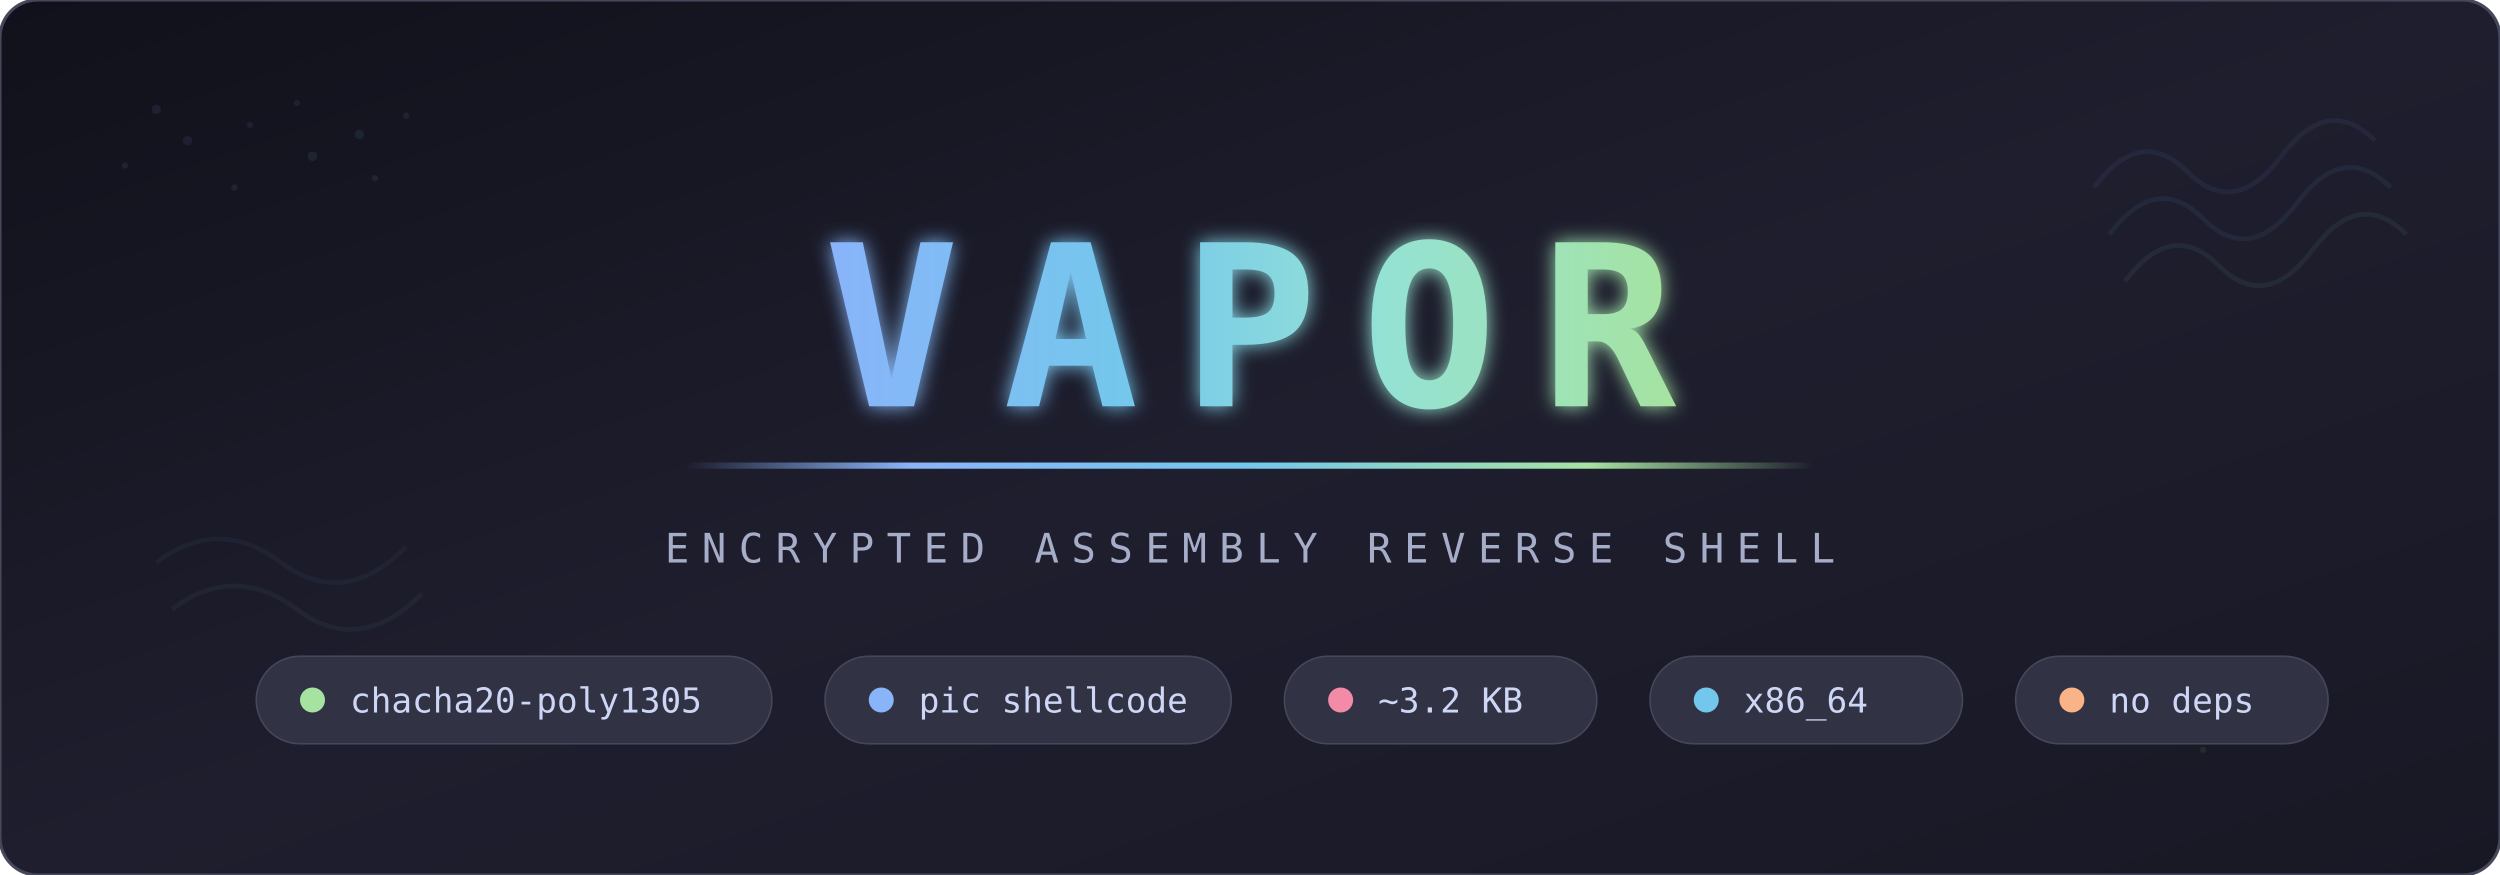
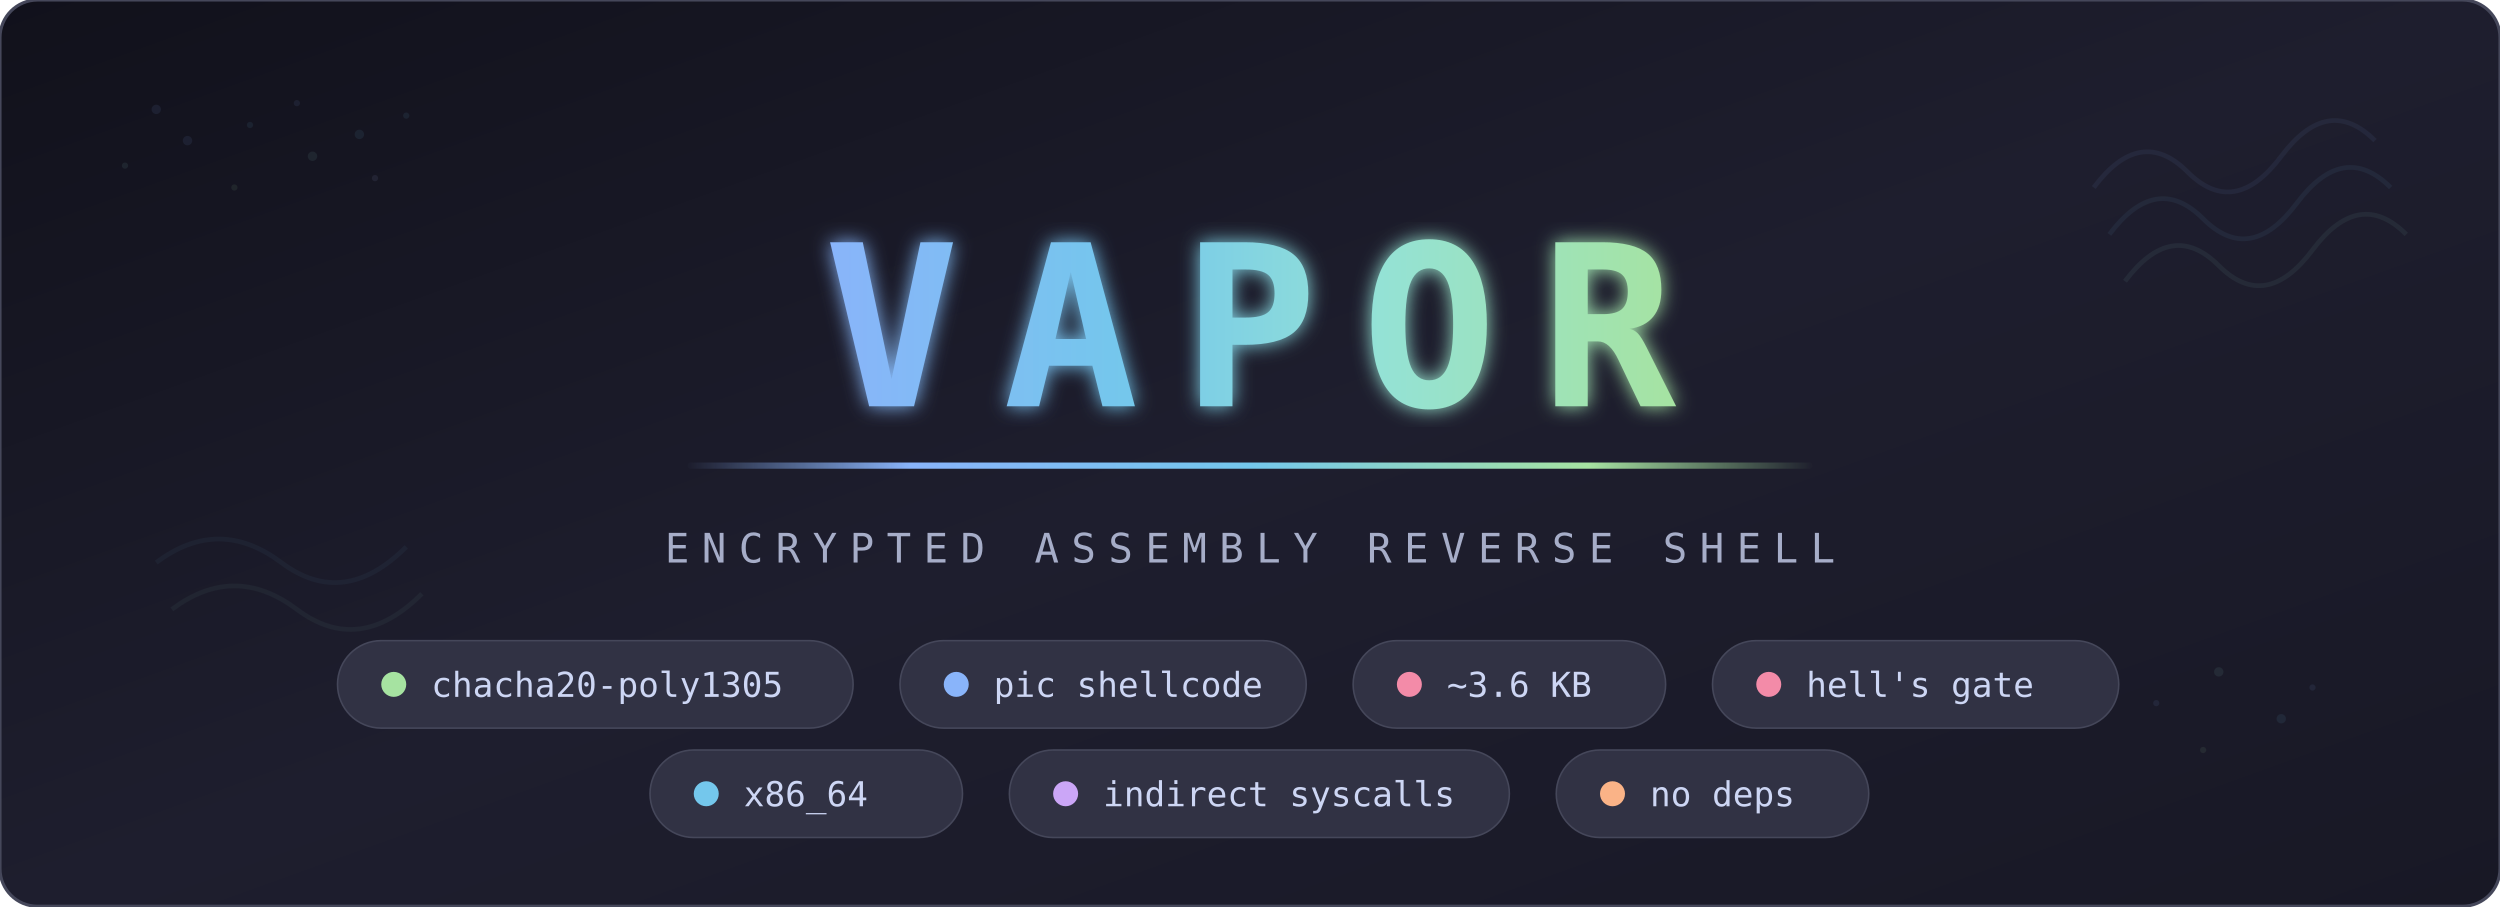
- <svg xmlns="http://www.w3.org/2000/svg" width="800" height="280" viewBox="0 0 800 280">
+ <svg xmlns="http://www.w3.org/2000/svg" width="800" height="290" viewBox="0 0 800 290">
  <defs>
    <linearGradient id="bg" x1="0%" y1="0%" x2="100%" y2="100%">
      <stop offset="0%" style="stop-color:#11111b" />
      <stop offset="50%" style="stop-color:#1e1e2e" />
      <stop offset="100%" style="stop-color:#181825" />
    </linearGradient>
    <linearGradient id="title-grad" x1="0%" y1="0%" x2="100%" y2="0%">
      <stop offset="0%" style="stop-color:#89b4fa" />
      <stop offset="35%" style="stop-color:#74c7ec" />
      <stop offset="65%" style="stop-color:#94e2d5" />
      <stop offset="100%" style="stop-color:#a6e3a1" />
    </linearGradient>
    <linearGradient id="accent-line" x1="0%" y1="0%" x2="100%" y2="0%">
      <stop offset="0%" style="stop-color:#89b4fa;stop-opacity:0" />
      <stop offset="20%" style="stop-color:#89b4fa" />
      <stop offset="50%" style="stop-color:#74c7ec" />
      <stop offset="80%" style="stop-color:#a6e3a1" />
      <stop offset="100%" style="stop-color:#a6e3a1;stop-opacity:0" />
    </linearGradient>
    <filter id="glow">
      <feGaussianBlur stdDeviation="3" result="blur" />
      <feMerge>
        <feMergeNode in="blur" />
        <feMergeNode in="SourceGraphic" />
      </feMerge>
    </filter>
  </defs>
-   <rect width="800" height="280" rx="12" fill="url(#bg)" />
-   <rect width="800" height="280" rx="12" fill="none" stroke="#45475a" stroke-width="1" />
+   <rect width="800" height="290" rx="12" fill="url(#bg)" />
+   <rect width="800" height="290" rx="12" fill="none" stroke="#45475a" stroke-width="1" />
  <g opacity="0.07" transform="translate(670, 60)">
    <path d="M0,0 Q15,-20 30,-5 Q45,10 60,-10 Q75,-30 90,-15" fill="none" stroke="#89b4fa" stroke-width="1.5" />
    <path d="M5,15 Q20,-5 35,10 Q50,25 65,5 Q80,-15 95,0" fill="none" stroke="#74c7ec" stroke-width="1.5" />
    <path d="M10,30 Q25,10 40,25 Q55,40 70,20 Q85,0 100,15" fill="none" stroke="#94e2d5" stroke-width="1.5" />
  </g>
  <g opacity="0.05" transform="translate(50, 180)">
    <path d="M0,0 Q20,-15 40,0 Q60,15 80,-5" fill="none" stroke="#74c7ec" stroke-width="1.5" />
    <path d="M5,15 Q25,0 45,15 Q65,30 85,10" fill="none" stroke="#94e2d5" stroke-width="1.5" />
  </g>
  <g opacity="0.08">
    <circle cx="60" cy="45" r="1.5" fill="#89b4fa" />
    <circle cx="80" cy="40" r="1" fill="#74c7ec" />
    <circle cx="100" cy="50" r="1.5" fill="#94e2d5" />
    <circle cx="75" cy="60" r="1" fill="#a6e3a1" />
    <circle cx="95" cy="33" r="1" fill="#89b4fa" />
    <circle cx="115" cy="43" r="1.5" fill="#74c7ec" />
    <circle cx="40" cy="53" r="1" fill="#94e2d5" />
    <circle cx="120" cy="57" r="1" fill="#b4befe" />
    <circle cx="50" cy="35" r="1.5" fill="#89b4fa" />
    <circle cx="130" cy="37" r="1" fill="#74c7ec" />
    <circle cx="710" cy="215" r="1.5" fill="#94e2d5" />
    <circle cx="690" cy="225" r="1" fill="#89b4fa" />
    <circle cx="730" cy="230" r="1.5" fill="#74c7ec" />
    <circle cx="705" cy="240" r="1" fill="#a6e3a1" />
    <circle cx="675" cy="220" r="1" fill="#94e2d5" />
    <circle cx="740" cy="220" r="1" fill="#89b4fa" />
  </g>
  <text x="400" y="130" font-family="'SF Mono','Fira Code','JetBrains Mono','Cascadia Code',Consolas,monospace" font-size="72" font-weight="bold" fill="url(#title-grad)" text-anchor="middle" letter-spacing="14" filter="url(#glow)">VAPOR</text>
  <rect x="220" y="148" width="360" height="2" rx="1" fill="url(#accent-line)" />
  <text x="400" y="180" font-family="'SF Mono','Fira Code','JetBrains Mono','Cascadia Code',Consolas,monospace" font-size="13" fill="#a6adc8" text-anchor="middle" letter-spacing="4">ENCRYPTED ASSEMBLY REVERSE SHELL</text>
-   <g transform="translate(82, 210)">
+   <g transform="translate(108, 205)">
    <rect x="0" y="0" width="165" height="28" rx="14" fill="#313244" />
    <rect x="0" y="0" width="165" height="28" rx="14" fill="none" stroke="#45475a" stroke-width="0.5" />
    <circle cx="18" cy="14" r="4" fill="#a6e3a1" />
    <text x="30" y="18" font-family="'SF Mono','Fira Code','JetBrains Mono',Consolas,monospace" font-size="11" fill="#cdd6f4">chacha20-poly1305</text>
-     <rect x="182" y="0" width="130" height="28" rx="14" fill="#313244" />
-     <rect x="182" y="0" width="130" height="28" rx="14" fill="none" stroke="#45475a" stroke-width="0.5" />
-     <circle cx="200" cy="14" r="4" fill="#89b4fa" />
-     <text x="212" y="18" font-family="'SF Mono','Fira Code','JetBrains Mono',Consolas,monospace" font-size="11" fill="#cdd6f4">pic shellcode</text>
-     <rect x="329" y="0" width="100" height="28" rx="14" fill="#313244" />
-     <rect x="329" y="0" width="100" height="28" rx="14" fill="none" stroke="#45475a" stroke-width="0.5" />
-     <circle cx="347" cy="14" r="4" fill="#f38ba8" />
-     <text x="359" y="18" font-family="'SF Mono','Fira Code','JetBrains Mono',Consolas,monospace" font-size="11" fill="#cdd6f4">~3.2 KB</text>
-     <rect x="446" y="0" width="100" height="28" rx="14" fill="#313244" />
-     <rect x="446" y="0" width="100" height="28" rx="14" fill="none" stroke="#45475a" stroke-width="0.5" />
-     <circle cx="464" cy="14" r="4" fill="#74c7ec" />
-     <text x="476" y="18" font-family="'SF Mono','Fira Code','JetBrains Mono',Consolas,monospace" font-size="11" fill="#cdd6f4">x86_64</text>
-     <rect x="563" y="0" width="100" height="28" rx="14" fill="#313244" />
-     <rect x="563" y="0" width="100" height="28" rx="14" fill="none" stroke="#45475a" stroke-width="0.5" />
-     <circle cx="581" cy="14" r="4" fill="#fab387" />
-     <text x="593" y="18" font-family="'SF Mono','Fira Code','JetBrains Mono',Consolas,monospace" font-size="11" fill="#cdd6f4">no deps</text>
+     <rect x="180" y="0" width="130" height="28" rx="14" fill="#313244" />
+     <rect x="180" y="0" width="130" height="28" rx="14" fill="none" stroke="#45475a" stroke-width="0.5" />
+     <circle cx="198" cy="14" r="4" fill="#89b4fa" />
+     <text x="210" y="18" font-family="'SF Mono','Fira Code','JetBrains Mono',Consolas,monospace" font-size="11" fill="#cdd6f4">pic shellcode</text>
+     <rect x="325" y="0" width="100" height="28" rx="14" fill="#313244" />
+     <rect x="325" y="0" width="100" height="28" rx="14" fill="none" stroke="#45475a" stroke-width="0.5" />
+     <circle cx="343" cy="14" r="4" fill="#f38ba8" />
+     <text x="355" y="18" font-family="'SF Mono','Fira Code','JetBrains Mono',Consolas,monospace" font-size="11" fill="#cdd6f4">~3.6 KB</text>
+     <rect x="440" y="0" width="130" height="28" rx="14" fill="#313244" />
+     <rect x="440" y="0" width="130" height="28" rx="14" fill="none" stroke="#45475a" stroke-width="0.5" />
+     <circle cx="458" cy="14" r="4" fill="#f38ba8" />
+     <text x="470" y="18" font-family="'SF Mono','Fira Code','JetBrains Mono',Consolas,monospace" font-size="11" fill="#cdd6f4">hell's gate</text>
+   </g>
+   <g transform="translate(208, 240)">
+     <rect x="0" y="0" width="100" height="28" rx="14" fill="#313244" />
+     <rect x="0" y="0" width="100" height="28" rx="14" fill="none" stroke="#45475a" stroke-width="0.5" />
+     <circle cx="18" cy="14" r="4" fill="#74c7ec" />
+     <text x="30" y="18" font-family="'SF Mono','Fira Code','JetBrains Mono',Consolas,monospace" font-size="11" fill="#cdd6f4">x86_64</text>
+     <rect x="115" y="0" width="160" height="28" rx="14" fill="#313244" />
+     <rect x="115" y="0" width="160" height="28" rx="14" fill="none" stroke="#45475a" stroke-width="0.5" />
+     <circle cx="133" cy="14" r="4" fill="#cba6f7" />
+     <text x="145" y="18" font-family="'SF Mono','Fira Code','JetBrains Mono',Consolas,monospace" font-size="11" fill="#cdd6f4">indirect syscalls</text>
+     <rect x="290" y="0" width="100" height="28" rx="14" fill="#313244" />
+     <rect x="290" y="0" width="100" height="28" rx="14" fill="none" stroke="#45475a" stroke-width="0.5" />
+     <circle cx="308" cy="14" r="4" fill="#fab387" />
+     <text x="320" y="18" font-family="'SF Mono','Fira Code','JetBrains Mono',Consolas,monospace" font-size="11" fill="#cdd6f4">no deps</text>
  </g>
</svg>
